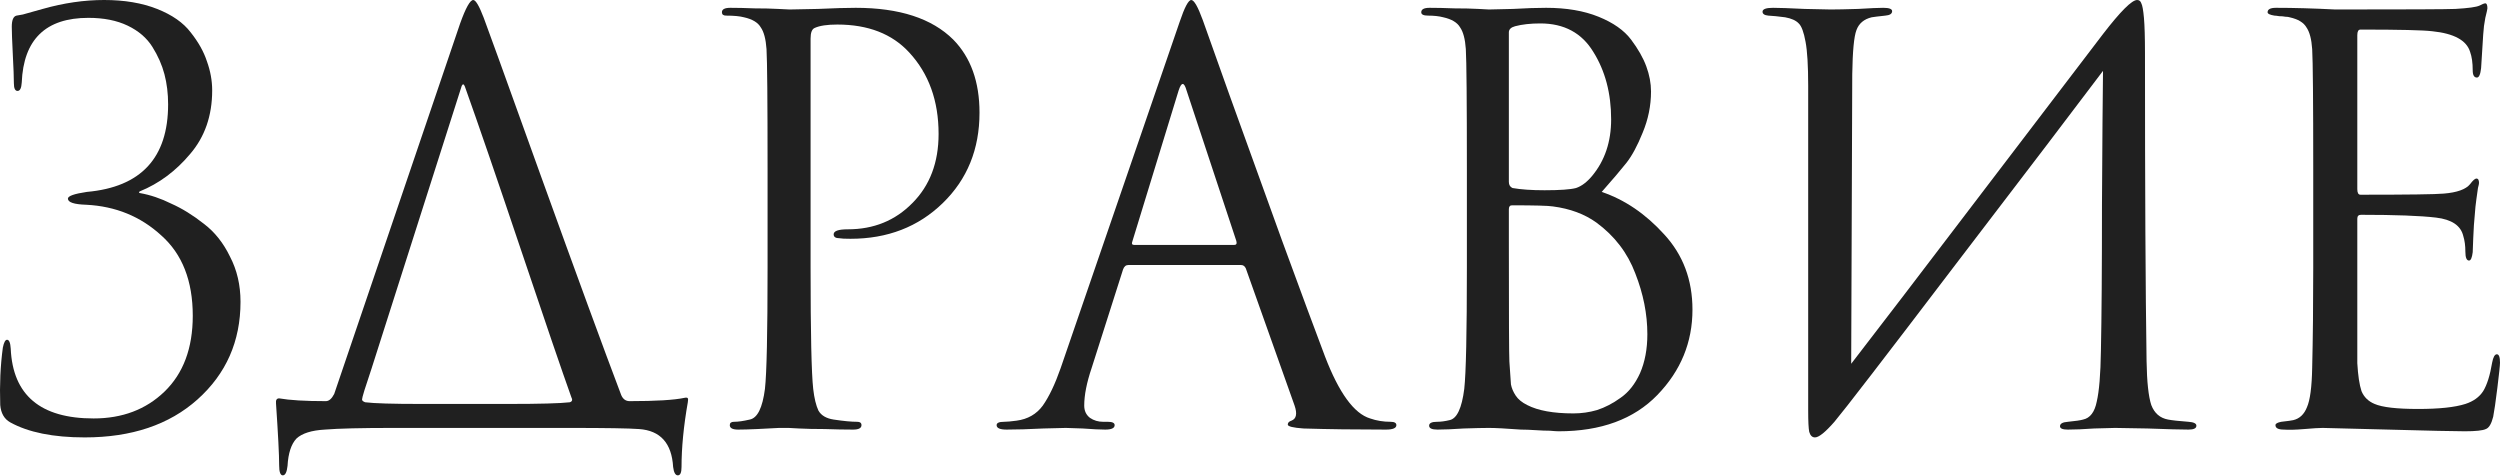
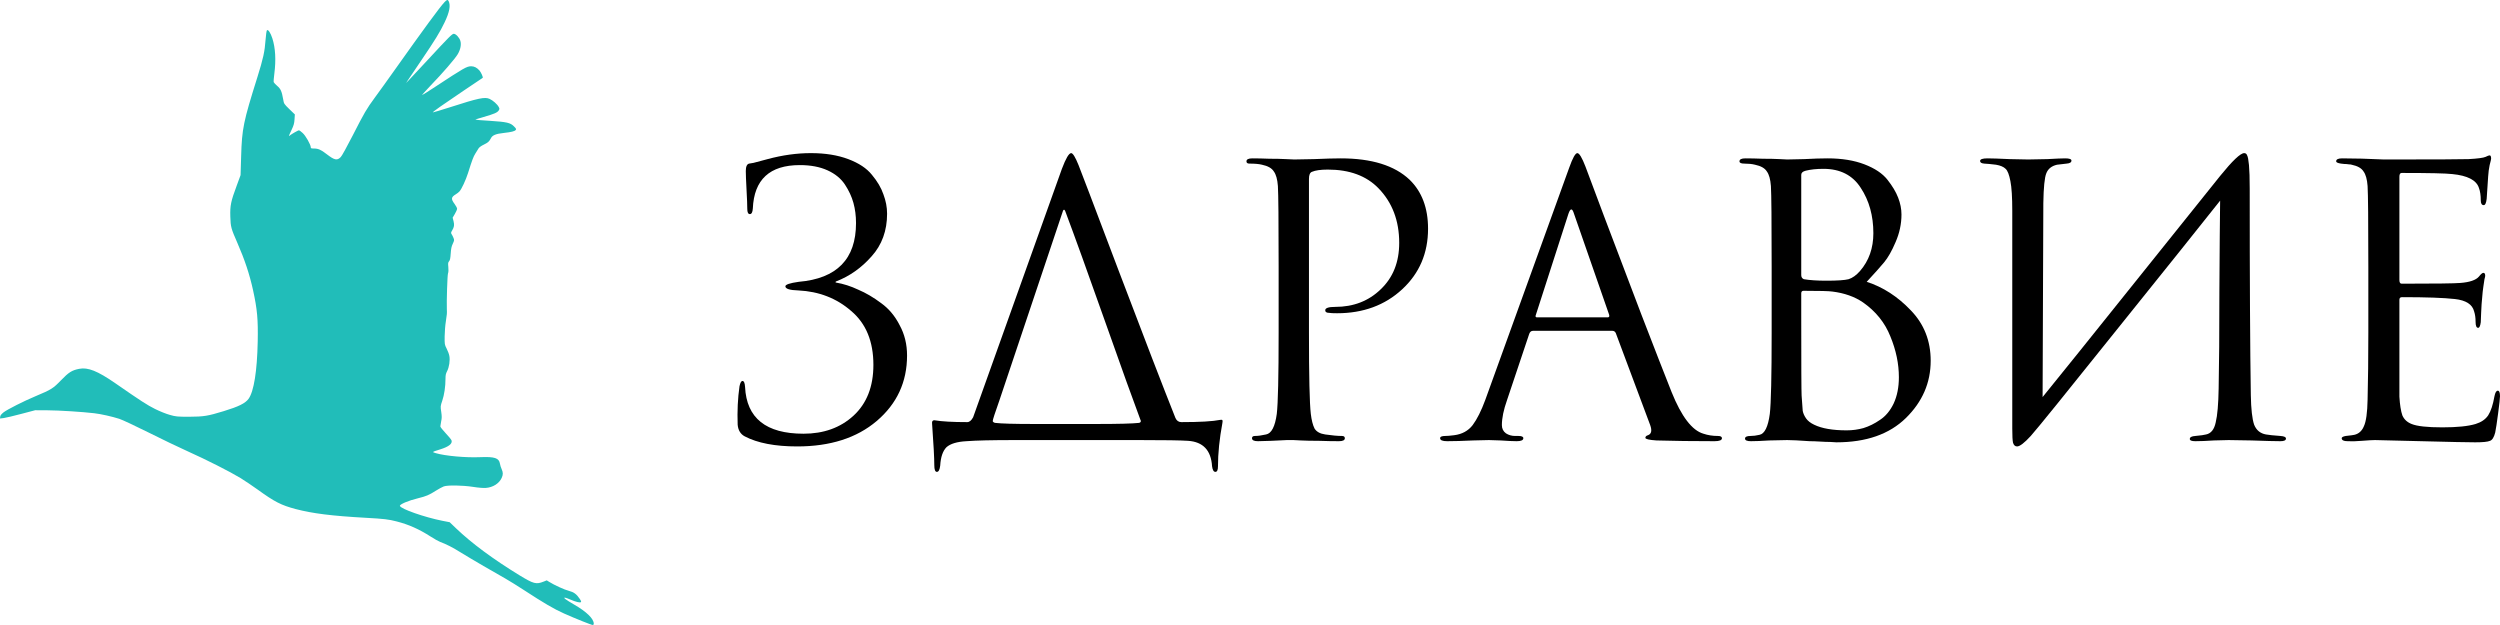
- <svg xmlns="http://www.w3.org/2000/svg" width="142" height="27" viewBox="0 0 142 27" fill="none">
-   <path d="M4.811 24.845C3.023 24.845 1.612 24.56 0.579 23.989C0.242 23.799 0.053 23.472 0.013 23.007C-0.026 21.845 0.023 20.757 0.162 19.743C0.222 19.447 0.301 19.299 0.401 19.299C0.52 19.299 0.589 19.468 0.609 19.806C0.728 22.447 2.298 23.768 5.317 23.768C6.946 23.768 8.287 23.261 9.34 22.247C10.413 21.211 10.949 19.775 10.949 17.937C10.949 15.951 10.353 14.43 9.161 13.373C7.989 12.296 6.569 11.715 4.9 11.63C4.205 11.609 3.857 11.493 3.857 11.282C3.857 11.134 4.215 11.007 4.93 10.901C8.009 10.627 9.549 8.968 9.549 5.926C9.549 5.313 9.479 4.743 9.34 4.215C9.201 3.687 8.973 3.169 8.655 2.662C8.337 2.155 7.87 1.754 7.254 1.458C6.638 1.162 5.893 1.014 5.019 1.014C2.596 1.014 1.334 2.239 1.235 4.69C1.215 5.007 1.136 5.165 0.997 5.165C0.858 5.165 0.788 5.018 0.788 4.722C0.788 4.405 0.768 3.866 0.728 3.106C0.689 2.324 0.669 1.796 0.669 1.521C0.669 1.141 0.758 0.93 0.937 0.887C1.036 0.866 1.156 0.845 1.295 0.824C1.453 0.782 1.642 0.729 1.861 0.665C2.079 0.602 2.268 0.549 2.427 0.507C3.619 0.169 4.781 0 5.913 0C7.065 0 8.069 0.169 8.923 0.507C9.777 0.845 10.413 1.289 10.83 1.838C11.267 2.387 11.575 2.937 11.754 3.486C11.952 4.035 12.052 4.585 12.052 5.134C12.052 6.57 11.634 7.775 10.8 8.746C9.986 9.718 9.032 10.426 7.94 10.87C7.88 10.912 7.88 10.944 7.94 10.965C8.536 11.07 9.131 11.271 9.727 11.567C10.343 11.841 10.959 12.222 11.575 12.708C12.191 13.172 12.687 13.796 13.065 14.578C13.462 15.338 13.661 16.194 13.661 17.144C13.661 19.384 12.846 21.232 11.217 22.69C9.608 24.127 7.473 24.845 4.811 24.845Z" fill="#202020" />
-   <path d="M23.901 22.944H28.877C30.665 22.944 31.828 22.912 32.364 22.849C32.503 22.806 32.533 22.711 32.453 22.563C31.917 21.063 30.963 18.275 29.593 14.197C28.222 10.12 27.159 7.025 26.404 4.912C26.345 4.764 26.285 4.754 26.225 4.88L21.1 20.947C20.742 22.003 20.564 22.584 20.564 22.69C20.564 22.753 20.623 22.806 20.742 22.849C21.239 22.912 22.292 22.944 23.901 22.944ZM32.394 24.306H22.322C20.514 24.306 19.223 24.338 18.448 24.401C17.693 24.444 17.157 24.613 16.839 24.909C16.541 25.225 16.372 25.743 16.332 26.461C16.293 26.82 16.203 27 16.064 27C15.925 27 15.856 26.81 15.856 26.43C15.856 25.838 15.796 24.666 15.677 22.912C15.657 22.722 15.717 22.627 15.856 22.627C16.452 22.732 17.336 22.785 18.508 22.785C18.686 22.785 18.845 22.648 18.984 22.373L26.136 1.331C26.454 0.444 26.702 0 26.881 0C27.02 0 27.219 0.338 27.477 1.014C27.556 1.204 28.629 4.173 30.695 9.919C32.761 15.644 34.291 19.817 35.284 22.437C35.383 22.669 35.542 22.785 35.761 22.785C37.251 22.785 38.294 22.722 38.89 22.595C38.989 22.574 39.049 22.584 39.068 22.627C39.088 22.648 39.088 22.722 39.068 22.849C38.83 24.201 38.711 25.426 38.711 26.525C38.711 26.842 38.641 27 38.502 27C38.363 27 38.274 26.842 38.234 26.525C38.155 25.172 37.509 24.454 36.297 24.37C35.721 24.328 34.42 24.306 32.394 24.306Z" fill="#202020" />
-   <path d="M43.598 15.211V9.634C43.598 5.746 43.578 3.465 43.538 2.789C43.498 2.218 43.389 1.806 43.21 1.553C43.051 1.278 42.734 1.088 42.257 0.982C42.019 0.919 41.681 0.887 41.244 0.887C41.085 0.887 41.005 0.824 41.005 0.697C41.005 0.528 41.164 0.444 41.482 0.444C41.879 0.444 42.336 0.454 42.853 0.475C43.369 0.475 43.816 0.486 44.194 0.507C44.591 0.528 44.81 0.539 44.849 0.539C45.008 0.539 45.545 0.528 46.458 0.507C47.372 0.465 48.087 0.444 48.604 0.444C51.087 0.444 52.934 1.046 54.146 2.25C55.14 3.264 55.636 4.648 55.636 6.401C55.636 8.472 54.941 10.183 53.55 11.535C52.16 12.887 50.412 13.563 48.306 13.563C47.988 13.563 47.779 13.553 47.68 13.532C47.462 13.532 47.352 13.458 47.352 13.31C47.352 13.12 47.62 13.025 48.157 13.025C49.627 13.025 50.849 12.528 51.822 11.535C52.815 10.542 53.312 9.232 53.312 7.606C53.312 5.725 52.756 4.183 51.643 2.979C50.67 1.923 49.309 1.394 47.561 1.394C46.985 1.394 46.558 1.458 46.28 1.585C46.121 1.648 46.041 1.849 46.041 2.187V15.211C46.041 18.909 46.091 21.201 46.19 22.088C46.25 22.616 46.349 23.028 46.488 23.324C46.647 23.599 46.935 23.768 47.352 23.831C47.909 23.916 48.355 23.958 48.693 23.958C48.852 23.958 48.932 24.021 48.932 24.148C48.932 24.317 48.773 24.401 48.455 24.401C47.978 24.401 47.442 24.391 46.846 24.37C46.27 24.37 45.783 24.359 45.386 24.338C45.008 24.317 44.809 24.306 44.79 24.306H44.253C43.896 24.328 43.479 24.349 43.002 24.37C42.545 24.391 42.187 24.401 41.929 24.401C41.611 24.401 41.452 24.317 41.452 24.148C41.452 24.021 41.532 23.958 41.691 23.958C41.929 23.958 42.227 23.916 42.585 23.831C43.022 23.747 43.31 23.166 43.449 22.088C43.548 21.201 43.598 18.909 43.598 15.211Z" fill="#202020" />
-   <path d="M70.494 15.053H64.087C63.948 15.053 63.849 15.137 63.789 15.306L62.001 20.916C61.723 21.739 61.584 22.447 61.584 23.039C61.584 23.334 61.693 23.567 61.912 23.736C62.13 23.884 62.379 23.958 62.657 23.958H62.925C63.183 23.958 63.312 24.021 63.312 24.148C63.312 24.317 63.133 24.401 62.776 24.401C62.498 24.401 62.071 24.38 61.495 24.338C60.938 24.317 60.62 24.306 60.541 24.306C60.521 24.306 60.094 24.317 59.26 24.338C58.425 24.38 57.73 24.401 57.174 24.401C56.796 24.401 56.608 24.317 56.608 24.148C56.608 24.021 56.747 23.958 57.025 23.958C57.184 23.958 57.422 23.937 57.74 23.894C58.376 23.81 58.872 23.525 59.23 23.039C59.587 22.532 59.925 21.824 60.243 20.916L67.007 1.236C67.285 0.412 67.504 0 67.663 0C67.822 0 68.04 0.38 68.318 1.141C68.398 1.352 68.894 2.746 69.808 5.324C70.742 7.901 71.745 10.68 72.818 13.659C73.91 16.637 74.725 18.834 75.261 20.25C76.056 22.32 76.91 23.493 77.824 23.768C78.182 23.894 78.569 23.958 78.986 23.958C79.205 23.958 79.314 24.021 79.314 24.148C79.314 24.317 79.115 24.401 78.718 24.401C76.97 24.401 75.41 24.38 74.04 24.338C73.444 24.296 73.146 24.222 73.146 24.116C73.146 24.011 73.215 23.937 73.354 23.894C73.632 23.789 73.692 23.503 73.533 23.039L70.762 15.243C70.702 15.116 70.613 15.053 70.494 15.053ZM64.415 13.912H70.106C70.225 13.912 70.265 13.838 70.225 13.69L67.395 5.134C67.256 4.648 67.107 4.648 66.948 5.134L64.325 13.69C64.266 13.838 64.296 13.912 64.415 13.912Z" fill="#202020" />
-   <path d="M83.319 15.211V9.634C83.319 5.746 83.299 3.465 83.259 2.789C83.22 2.218 83.11 1.806 82.932 1.553C82.773 1.278 82.455 1.088 81.978 0.982C81.74 0.919 81.452 0.887 81.114 0.887C80.856 0.887 80.727 0.824 80.727 0.697C80.727 0.528 80.885 0.444 81.203 0.444C81.601 0.444 82.067 0.454 82.604 0.475C83.14 0.475 83.597 0.486 83.975 0.507C84.352 0.528 84.551 0.539 84.57 0.539C84.749 0.539 85.206 0.528 85.941 0.507C86.676 0.465 87.302 0.444 87.819 0.444C88.971 0.444 89.964 0.613 90.798 0.951C91.633 1.289 92.249 1.722 92.646 2.25C93.043 2.778 93.331 3.285 93.51 3.771C93.689 4.257 93.778 4.732 93.778 5.197C93.778 6 93.619 6.782 93.301 7.542C93.003 8.282 92.695 8.852 92.378 9.254C92.06 9.655 91.593 10.204 90.977 10.901C92.288 11.345 93.47 12.148 94.523 13.31C95.596 14.472 96.132 15.898 96.132 17.588C96.132 19.447 95.467 21.063 94.136 22.437C92.805 23.81 90.937 24.497 88.534 24.497C88.434 24.497 88.266 24.486 88.027 24.465C87.809 24.465 87.54 24.454 87.222 24.433C86.905 24.412 86.627 24.401 86.388 24.401C85.534 24.338 84.928 24.306 84.57 24.306C84.253 24.306 83.776 24.317 83.14 24.338C82.504 24.38 82.008 24.401 81.65 24.401C81.332 24.401 81.174 24.328 81.174 24.18C81.174 24.032 81.323 23.958 81.621 23.958C81.839 23.958 82.077 23.926 82.336 23.863C82.753 23.778 83.031 23.187 83.17 22.088C83.269 21.201 83.319 18.909 83.319 15.211ZM85.703 1.838V10.331C85.703 10.5 85.772 10.616 85.911 10.68C86.388 10.764 86.994 10.806 87.729 10.806C88.603 10.806 89.199 10.764 89.517 10.68C89.835 10.574 90.143 10.341 90.441 9.982C91.156 9.116 91.513 8.049 91.513 6.782C91.513 5.303 91.176 4.025 90.5 2.947C89.845 1.87 88.842 1.331 87.491 1.331C86.934 1.331 86.458 1.384 86.06 1.489C85.822 1.553 85.703 1.669 85.703 1.838ZM85.703 11.884V13.69C85.703 17.937 85.713 20.218 85.733 20.535C85.772 21.169 85.802 21.602 85.822 21.834C85.862 22.046 85.951 22.257 86.09 22.468C86.229 22.68 86.448 22.859 86.746 23.007C87.362 23.324 88.236 23.482 89.368 23.482C89.825 23.482 90.272 23.419 90.709 23.292C91.166 23.144 91.613 22.912 92.05 22.595C92.507 22.278 92.874 21.813 93.152 21.201C93.43 20.567 93.57 19.828 93.57 18.982C93.57 17.841 93.341 16.69 92.884 15.528C92.447 14.366 91.712 13.405 90.679 12.644C90.004 12.159 89.179 11.852 88.206 11.725C87.948 11.683 87.173 11.662 85.882 11.662C85.762 11.662 85.703 11.736 85.703 11.884Z" fill="#202020" />
-   <path d="M105.208 4.215L105.148 20.662C106.539 18.866 109.092 15.528 112.806 10.648C116.541 5.746 118.756 2.842 119.451 1.933C120.445 0.644 121.09 0 121.388 0C121.507 0 121.587 0.063 121.627 0.19C121.686 0.296 121.736 0.57 121.776 1.014C121.815 1.458 121.835 2.123 121.835 3.011C121.835 10.722 121.865 16.553 121.925 20.503C121.944 21.687 122.034 22.521 122.193 23.007C122.372 23.472 122.689 23.747 123.146 23.831C123.365 23.873 123.752 23.916 124.308 23.958C124.606 23.979 124.755 24.053 124.755 24.18C124.755 24.328 124.606 24.401 124.308 24.401C123.891 24.401 123.117 24.38 121.984 24.338C120.852 24.317 120.236 24.306 120.137 24.306C119.958 24.306 119.561 24.317 118.945 24.338C118.349 24.38 117.852 24.401 117.455 24.401C117.157 24.401 117.008 24.338 117.008 24.211C117.008 24.063 117.157 23.979 117.455 23.958C117.892 23.916 118.18 23.873 118.319 23.831C118.716 23.747 118.975 23.409 119.094 22.817C119.233 22.225 119.312 21.264 119.332 19.933C119.372 18.011 119.392 15.243 119.392 11.63C119.412 7.996 119.432 5.461 119.451 4.025C117.942 6.032 115.151 9.697 111.078 15.021C107.026 20.345 104.731 23.324 104.195 23.958C103.678 24.549 103.311 24.845 103.092 24.845C102.933 24.845 102.824 24.739 102.764 24.528C102.725 24.338 102.705 23.937 102.705 23.324V4.88C102.705 3.739 102.655 2.905 102.556 2.377C102.456 1.827 102.327 1.479 102.168 1.331C102.01 1.162 101.751 1.046 101.394 0.982C101.255 0.961 101.076 0.94 100.857 0.919C100.639 0.898 100.5 0.887 100.44 0.887C100.222 0.866 100.112 0.792 100.112 0.665C100.112 0.518 100.311 0.444 100.708 0.444C101.046 0.444 101.642 0.465 102.496 0.507C103.37 0.528 103.867 0.539 103.986 0.539C104.324 0.539 104.84 0.528 105.536 0.507C106.231 0.465 106.708 0.444 106.966 0.444C107.304 0.444 107.473 0.507 107.473 0.634C107.473 0.782 107.343 0.866 107.085 0.887C106.688 0.93 106.43 0.961 106.31 0.982C105.873 1.088 105.585 1.331 105.446 1.711C105.307 2.07 105.228 2.905 105.208 4.215Z" fill="#202020" />
-   <path d="M131.392 15.211V9.634C131.392 5.746 131.372 3.465 131.332 2.789C131.293 2.218 131.183 1.806 131.004 1.553C130.846 1.278 130.528 1.088 130.051 0.982C129.991 0.961 129.912 0.951 129.813 0.951C129.713 0.93 129.594 0.919 129.455 0.919C129.336 0.898 129.246 0.887 129.187 0.887C128.929 0.845 128.799 0.782 128.799 0.697C128.799 0.528 128.958 0.444 129.276 0.444C130.269 0.444 131.392 0.475 132.643 0.539C136.736 0.539 139.01 0.528 139.467 0.507C140.202 0.465 140.659 0.401 140.838 0.317C140.997 0.232 141.106 0.19 141.166 0.19C141.245 0.19 141.285 0.285 141.285 0.475C141.285 0.518 141.245 0.697 141.166 1.014C141.106 1.31 141.066 1.627 141.046 1.965L140.927 3.866C140.888 4.225 140.808 4.405 140.689 4.405C140.53 4.405 140.45 4.268 140.45 3.993C140.45 3.57 140.401 3.222 140.302 2.947C140.103 2.292 139.388 1.901 138.156 1.775C137.64 1.711 136.279 1.68 134.074 1.68C133.954 1.68 133.895 1.785 133.895 1.996V10.743C133.895 10.954 133.954 11.06 134.074 11.06C136.775 11.06 138.355 11.039 138.812 10.996C139.566 10.933 140.063 10.754 140.302 10.458C140.46 10.246 140.58 10.141 140.659 10.141C140.758 10.141 140.808 10.225 140.808 10.394C140.808 10.437 140.788 10.532 140.748 10.68C140.729 10.828 140.699 11.039 140.659 11.313C140.619 11.588 140.59 11.873 140.57 12.169C140.53 12.549 140.5 13.004 140.48 13.532C140.46 14.039 140.45 14.303 140.45 14.324C140.411 14.641 140.341 14.799 140.242 14.799C140.103 14.799 140.033 14.63 140.033 14.292C140.033 13.954 139.994 13.659 139.914 13.405C139.775 12.813 139.259 12.465 138.365 12.359C137.471 12.254 136.05 12.201 134.103 12.201C133.964 12.201 133.895 12.275 133.895 12.422V15.211C133.895 15.401 133.895 15.951 133.895 16.859C133.895 17.747 133.895 18.549 133.895 19.268C133.895 19.986 133.895 20.44 133.895 20.63C133.935 21.328 134.014 21.856 134.133 22.215C134.272 22.553 134.521 22.796 134.878 22.944C135.315 23.134 136.14 23.229 137.351 23.229C138.543 23.229 139.437 23.134 140.033 22.944C140.49 22.796 140.828 22.553 141.046 22.215C141.265 21.856 141.434 21.317 141.553 20.599C141.613 20.282 141.702 20.123 141.821 20.123C141.94 20.123 142 20.282 142 20.599C142 20.747 141.95 21.222 141.851 22.025C141.752 22.828 141.672 23.377 141.613 23.672C141.513 24.074 141.374 24.306 141.195 24.37C141.017 24.454 140.619 24.497 140.004 24.497C139.427 24.497 137.977 24.465 135.653 24.401C133.269 24.338 132.028 24.306 131.928 24.306C131.73 24.306 131.382 24.328 130.885 24.37C130.389 24.412 130.001 24.422 129.723 24.401C129.405 24.401 129.246 24.317 129.246 24.148C129.246 24.063 129.356 24 129.574 23.958C129.952 23.916 130.18 23.884 130.26 23.863C130.617 23.778 130.875 23.535 131.034 23.134C131.213 22.732 131.312 21.982 131.332 20.884C131.372 19.236 131.392 17.345 131.392 15.211Z" fill="#202020" />
+ <svg xmlns="http://www.w3.org/2000/svg" width="800" height="200" viewBox="0 0 800 200" fill="none">
+   <path d="M142.206 0.723C140.7 2.329 135.399 9.566 126.447 22.186C123.992 25.627 121.083 29.715 119.928 31.259C117.267 34.888 116.649 35.952 112.832 43.419C111.079 46.84 109.388 49.927 109.037 50.26C107.861 51.449 107.077 51.282 104.499 49.301C102.725 47.924 101.838 47.528 100.477 47.528C99.61 47.528 99.445 47.465 99.445 47.132C99.445 46.297 97.795 43.377 96.826 42.543C96.31 42.063 95.794 41.688 95.67 41.688C95.423 41.688 93.278 42.898 92.803 43.315C92.287 43.753 92.329 43.627 93.298 41.583C94 40.102 94.165 39.498 94.247 38.204L94.35 36.619L92.597 34.93C90.885 33.24 90.864 33.24 90.617 31.78C90.163 29.194 89.812 28.422 88.698 27.483C88.141 27.004 87.646 26.461 87.584 26.274C87.522 26.086 87.626 24.855 87.791 23.541C88.348 19.224 88.141 15.365 87.151 12.278C86.594 10.526 85.79 9.316 85.418 9.692C85.295 9.817 85.088 11.172 84.985 12.695C84.717 16.491 84.222 18.765 82.345 24.751C77.889 38.914 77.415 41.187 77.168 49.968L76.982 56.038L75.765 59.355C73.867 64.444 73.599 65.779 73.702 69.304C73.805 72.662 73.929 73.079 75.951 77.71C78.323 83.133 79.87 87.805 80.984 92.894C82.324 99.005 82.613 102.259 82.469 109.33C82.283 118.758 81.231 125.287 79.54 127.623C78.488 129.062 76.384 130.105 71.598 131.565C66.503 133.129 65.204 133.338 60.562 133.359C56.684 133.359 56.313 133.317 54.374 132.775C53.219 132.462 51.136 131.627 49.63 130.877C47.113 129.625 45.174 128.374 36.841 122.596C31.23 118.716 28.115 117.465 25.331 118.028C23 118.487 21.989 119.134 19.514 121.699C16.997 124.306 16.44 124.661 11.366 126.788C7.653 128.332 2.352 131.023 1.155 131.94C0.433 132.524 0.103 132.921 0.062 133.338L0 133.922L1.196 133.776C1.856 133.692 4.394 133.088 6.828 132.441L11.263 131.273L15.182 131.294C18.936 131.315 26.403 131.794 30.137 132.232C32.344 132.483 35.892 133.296 38.181 134.026C39.151 134.339 43.318 136.3 47.464 138.365C51.61 140.45 57.262 143.162 60.047 144.413C66.049 147.104 73.661 150.963 76.941 152.965C78.24 153.758 80.695 155.406 82.407 156.636C87.914 160.62 89.977 161.663 94.598 162.894C100.105 164.333 106.149 165.084 116.958 165.689C122.94 166.022 124.343 166.189 126.921 166.857C130.758 167.837 134.099 169.318 137.833 171.717C138.988 172.467 140.37 173.239 140.886 173.427C142.784 174.115 144.908 175.2 147.466 176.806C148.91 177.703 152.169 179.643 154.727 181.124C157.285 182.584 160.441 184.398 161.74 185.149C163.04 185.9 165.701 187.548 167.619 188.799C174.014 192.971 177.273 194.89 180.511 196.329C184.266 197.998 189.257 200 189.691 200C189.876 200 190 199.812 190 199.562C190 197.998 187.69 195.745 183.77 193.492C180.986 191.865 180.14 191.24 180.779 191.24C180.945 191.24 181.728 191.511 182.533 191.865C184.224 192.595 185.524 192.908 185.874 192.7C186.06 192.575 185.957 192.283 185.503 191.615C184.472 190.092 183.605 189.467 182.038 189.07C180.676 188.737 177.355 187.214 175.726 186.192L174.963 185.712L173.972 186.109C171.559 187.068 170.775 186.859 166.155 184.044C157.78 178.913 150.911 173.823 145.96 169.088L143.898 167.107L141.525 166.648C135.791 165.501 128.282 162.873 127.973 161.892C127.808 161.413 130.675 160.182 133.811 159.431C136.348 158.805 137.276 158.43 139.463 157.033C140.391 156.448 141.546 155.823 142 155.656C143.279 155.197 147.982 155.28 151.385 155.802C153.077 156.073 154.706 156.198 155.47 156.136C157.739 155.969 159.719 154.717 160.523 152.965C161.018 151.901 161.018 151.213 160.523 150.108C160.296 149.607 160.049 148.856 159.987 148.397C159.698 146.562 158.296 146.103 153.696 146.291C149.075 146.499 142.454 145.894 139.463 145.018C138.163 144.622 138.122 144.664 140.907 143.788C143.629 142.932 144.826 141.973 144.496 140.93C144.413 140.68 143.588 139.637 142.639 138.657C141.69 137.655 140.907 136.654 140.907 136.446C140.927 136.237 141.03 135.507 141.175 134.819C141.402 133.797 141.402 133.234 141.195 131.794C140.927 130.042 140.927 130.001 141.525 128.228C142.165 126.35 142.557 123.701 142.557 121.24C142.557 120.051 142.66 119.551 143.072 118.779C143.732 117.527 144.063 115.296 143.794 113.898C143.691 113.314 143.299 112.271 142.928 111.562C142.268 110.269 142.268 110.227 142.289 107.62C142.309 106.181 142.474 104.011 142.68 102.802C143.031 100.528 143.052 100.32 142.99 98.943C142.887 96.586 143.155 88.034 143.361 87.492C143.526 87.096 143.547 86.345 143.464 85.448C143.341 84.238 143.382 83.967 143.712 83.591C144.001 83.279 144.124 82.695 144.228 81.151C144.331 79.608 144.475 78.857 144.888 78.001C145.383 76.938 145.403 76.834 145.115 76.124C144.95 75.707 144.681 75.186 144.516 74.935C144.269 74.56 144.289 74.414 144.661 73.788C145.341 72.641 145.445 72.036 145.135 70.785L144.846 69.658L145.548 68.469C145.94 67.802 146.27 67.051 146.27 66.801C146.27 66.55 145.898 65.841 145.445 65.236C144.269 63.651 144.351 63.088 145.857 62.17C146.27 61.941 146.785 61.524 147.033 61.252C147.714 60.502 149.054 57.644 149.776 55.35C151.097 51.178 151.468 50.156 152.128 49.113C152.499 48.529 152.953 47.799 153.139 47.486C153.345 47.153 154.026 46.652 154.789 46.297C156.192 45.609 156.542 45.296 157.099 44.232C157.553 43.273 158.687 42.814 161.225 42.543C163.617 42.272 164.69 42.021 165.041 41.583C165.247 41.333 165.164 41.124 164.484 40.457C163.329 39.268 162.173 39.018 156.79 38.663C154.273 38.517 152.169 38.35 152.128 38.288C152.066 38.246 153.262 37.85 154.768 37.433C158.11 36.473 159.121 36.035 159.574 35.368C159.884 34.888 159.884 34.784 159.595 34.241C159.162 33.386 157.739 32.114 156.645 31.634C155.14 30.967 153.118 31.384 144.124 34.283C141.072 35.263 138.534 36.014 138.493 35.973C138.369 35.847 141.67 33.511 148.436 28.964C151.736 26.753 154.438 24.939 154.459 24.918C154.665 24.772 153.964 23.187 153.448 22.582C152.623 21.643 151.757 21.205 150.766 21.205C149.343 21.226 148.477 21.727 139.277 27.775C137.07 29.235 135.172 30.424 135.069 30.424C134.966 30.424 136.203 29.048 137.833 27.337C141.587 23.458 145.589 18.827 146.435 17.409C147.342 15.928 147.672 14.28 147.322 13.091C147.012 12.028 145.878 10.818 145.218 10.818C144.681 10.818 143.794 11.694 136.884 19.161C134.264 21.977 131.645 24.793 131.047 25.419L129.953 26.566L130.552 25.627C130.902 25.106 132.8 22.29 134.78 19.37C139.194 12.862 140.865 10.15 142.268 7.168C143.856 3.851 144.248 1.724 143.547 0.326C143.279 -0.195 142.99 -0.112 142.206 0.723Z" fill="#21BDB9" />
+   <path d="M255.107 142.859C248.006 142.859 242.404 141.782 238.301 139.627C236.96 138.908 236.21 137.671 236.053 135.915C235.895 131.526 236.092 127.416 236.644 123.585C236.881 122.467 237.197 121.908 237.591 121.908C238.065 121.908 238.341 122.547 238.42 123.824C238.893 133.8 245.126 138.789 257.12 138.789C263.589 138.789 268.915 136.873 273.097 133.042C277.358 129.131 279.488 123.704 279.488 116.761C279.488 109.258 277.121 103.512 272.387 99.521C267.732 95.451 262.09 93.256 255.463 92.937C252.701 92.857 251.32 92.418 251.32 91.62C251.32 91.061 252.74 90.582 255.581 90.183C267.811 89.146 273.926 82.88 273.926 71.387C273.926 69.073 273.65 66.918 273.097 64.922C272.545 62.927 271.638 60.972 270.375 59.056C269.113 57.141 267.258 55.624 264.812 54.507C262.366 53.39 259.408 52.831 255.936 52.831C246.31 52.831 241.3 57.46 240.905 66.718C240.826 67.915 240.511 68.514 239.958 68.514C239.406 68.514 239.13 67.955 239.13 66.838C239.13 65.641 239.051 63.606 238.893 60.732C238.735 57.779 238.656 55.784 238.656 54.746C238.656 53.31 239.011 52.512 239.722 52.352C240.116 52.272 240.589 52.193 241.142 52.113C241.773 51.953 242.523 51.754 243.391 51.514C244.258 51.275 245.008 51.075 245.639 50.916C250.373 49.639 254.989 49 259.487 49C264.063 49 268.047 49.639 271.44 50.916C274.833 52.193 277.358 53.869 279.015 55.944C280.751 58.019 281.974 60.094 282.684 62.169C283.473 64.244 283.867 66.319 283.867 68.394C283.867 73.822 282.21 78.371 278.897 82.042C275.662 85.714 271.874 88.387 267.535 90.063C267.298 90.223 267.298 90.343 267.535 90.422C269.902 90.822 272.269 91.58 274.636 92.697C277.082 93.735 279.528 95.171 281.974 97.007C284.42 98.763 286.392 101.117 287.891 104.07C289.469 106.944 290.258 110.176 290.258 113.768C290.258 122.228 287.023 129.211 280.553 134.718C274.162 140.146 265.68 142.859 255.107 142.859Z" fill="black" />
+   <path d="M330.931 135.676H350.696C357.798 135.676 362.413 135.556 364.544 135.317C365.096 135.157 365.214 134.798 364.899 134.239C362.768 128.573 358.981 118.038 353.537 102.634C348.093 87.23 343.871 75.538 340.873 67.556C340.636 66.998 340.4 66.958 340.163 67.437L319.806 128.134C318.386 132.124 317.676 134.319 317.676 134.718C317.676 134.958 317.912 135.157 318.386 135.317C320.358 135.556 324.54 135.676 330.931 135.676ZM364.662 140.824H324.659C317.478 140.824 312.35 140.944 309.273 141.183C306.274 141.343 304.144 141.981 302.882 143.099C301.698 144.296 301.027 146.251 300.87 148.965C300.712 150.322 300.357 151 299.804 151C299.252 151 298.976 150.282 298.976 148.845C298.976 146.61 298.739 142.181 298.266 135.556C298.187 134.838 298.424 134.479 298.976 134.479C301.343 134.878 304.854 135.077 309.509 135.077C310.219 135.077 310.851 134.559 311.403 133.521L339.808 54.028C341.07 50.676 342.057 49 342.767 49C343.319 49 344.108 50.277 345.134 52.831C345.449 53.549 349.71 64.763 357.916 86.472C366.122 108.101 372.197 123.864 376.142 133.761C376.537 134.639 377.168 135.077 378.036 135.077C383.954 135.077 388.096 134.838 390.463 134.359C390.858 134.279 391.094 134.319 391.173 134.479C391.252 134.559 391.252 134.838 391.173 135.317C390.226 140.425 389.753 145.054 389.753 149.204C389.753 150.401 389.477 151 388.924 151C388.372 151 388.017 150.401 387.859 149.204C387.544 144.096 384.979 141.383 380.166 141.063C377.878 140.904 372.71 140.824 364.662 140.824Z" fill="black" />
+   <path d="M409.163 106.465V85.394C409.163 70.709 409.084 62.089 408.926 59.535C408.768 57.38 408.334 55.824 407.624 54.866C406.993 53.829 405.731 53.11 403.837 52.711C402.89 52.472 401.549 52.352 399.813 52.352C399.182 52.352 398.866 52.113 398.866 51.634C398.866 50.995 399.497 50.676 400.76 50.676C402.338 50.676 404.153 50.716 406.204 50.796C408.256 50.796 410.031 50.836 411.53 50.916C413.108 50.995 413.976 51.035 414.134 51.035C414.765 51.035 416.895 50.995 420.525 50.916C424.154 50.756 426.995 50.676 429.046 50.676C438.909 50.676 446.247 52.951 451.06 57.5C455.005 61.331 456.978 66.559 456.978 73.183C456.978 81.005 454.216 87.469 448.693 92.578C443.17 97.686 436.226 100.239 427.863 100.239C426.6 100.239 425.772 100.2 425.377 100.12C424.509 100.12 424.075 99.84 424.075 99.282C424.075 98.563 425.141 98.204 427.271 98.204C433.11 98.204 437.962 96.329 441.828 92.578C445.774 88.826 447.746 83.878 447.746 77.732C447.746 70.629 445.537 64.803 441.118 60.254C437.252 56.263 431.847 54.268 424.904 54.268C422.616 54.268 420.919 54.507 419.815 54.986C419.183 55.225 418.868 55.984 418.868 57.261V106.465C418.868 120.432 419.065 129.092 419.46 132.444C419.696 134.439 420.091 135.995 420.643 137.113C421.274 138.15 422.418 138.789 424.075 139.028C426.285 139.347 428.06 139.507 429.401 139.507C430.033 139.507 430.348 139.746 430.348 140.225C430.348 140.864 429.717 141.183 428.454 141.183C426.561 141.183 424.43 141.143 422.063 141.063C419.775 141.063 417.842 141.023 416.264 140.944C414.765 140.864 413.976 140.824 413.897 140.824H411.767C410.346 140.904 408.689 140.984 406.796 141.063C404.981 141.143 403.561 141.183 402.535 141.183C401.273 141.183 400.641 140.864 400.641 140.225C400.641 139.746 400.957 139.507 401.588 139.507C402.535 139.507 403.719 139.347 405.139 139.028C406.875 138.709 408.019 136.514 408.571 132.444C408.966 129.092 409.163 120.432 409.163 106.465Z" fill="black" />
+   <path d="M515.989 105.866H490.543C489.991 105.866 489.596 106.185 489.359 106.824L482.258 128.014C481.153 131.127 480.601 133.8 480.601 136.035C480.601 137.153 481.035 138.031 481.903 138.669C482.771 139.228 483.757 139.507 484.862 139.507H485.927C486.953 139.507 487.466 139.746 487.466 140.225C487.466 140.864 486.756 141.183 485.335 141.183C484.231 141.183 482.534 141.103 480.246 140.944C478.037 140.864 476.774 140.824 476.459 140.824C476.38 140.824 474.684 140.864 471.37 140.944C468.056 141.103 465.294 141.183 463.085 141.183C461.586 141.183 460.836 140.864 460.836 140.225C460.836 139.746 461.389 139.507 462.493 139.507C463.124 139.507 464.071 139.427 465.334 139.268C467.858 138.948 469.831 137.871 471.251 136.035C472.672 134.12 474.013 131.446 475.275 128.014L502.142 53.669C503.246 50.556 504.114 49 504.745 49C505.377 49 506.244 50.437 507.349 53.31C507.665 54.108 509.637 59.376 513.267 69.113C516.975 78.85 520.96 89.345 525.22 100.599C529.56 111.852 532.795 120.153 534.925 125.5C538.082 133.322 541.474 137.751 545.104 138.789C546.524 139.268 548.063 139.507 549.72 139.507C550.588 139.507 551.021 139.746 551.021 140.225C551.021 140.864 550.232 141.183 548.654 141.183C541.711 141.183 535.517 141.103 530.073 140.944C527.706 140.784 526.522 140.505 526.522 140.106C526.522 139.707 526.798 139.427 527.351 139.268C528.455 138.869 528.692 137.791 528.061 136.035L517.054 106.585C516.817 106.106 516.462 105.866 515.989 105.866ZM491.845 101.556H514.45C514.924 101.556 515.081 101.277 514.924 100.718L503.68 68.394C503.128 66.559 502.536 66.559 501.905 68.394L491.49 100.718C491.253 101.277 491.371 101.556 491.845 101.556Z" fill="black" />
+   <path d="M566.929 106.465V85.394C566.929 70.709 566.85 62.089 566.692 59.535C566.534 57.38 566.1 55.824 565.39 54.866C564.759 53.829 563.497 53.11 561.603 52.711C560.656 52.472 559.512 52.352 558.171 52.352C557.145 52.352 556.632 52.113 556.632 51.634C556.632 50.995 557.263 50.676 558.526 50.676C560.104 50.676 561.958 50.716 564.088 50.796C566.219 50.796 568.034 50.836 569.533 50.916C571.032 50.995 571.821 51.035 571.9 51.035C572.61 51.035 574.425 50.995 577.344 50.916C580.263 50.756 582.749 50.676 584.8 50.676C589.377 50.676 593.322 51.315 596.636 52.592C599.949 53.869 602.395 55.505 603.973 57.5C605.551 59.495 606.696 61.411 607.406 63.246C608.116 65.082 608.471 66.878 608.471 68.634C608.471 71.667 607.84 74.62 606.577 77.493C605.394 80.286 604.171 82.441 602.908 83.958C601.646 85.474 599.792 87.549 597.346 90.183C602.553 91.859 607.248 94.892 611.43 99.282C615.69 103.671 617.821 109.059 617.821 115.444C617.821 122.467 615.178 128.573 609.891 133.761C604.605 138.948 597.188 141.542 587.641 141.542C587.246 141.542 586.576 141.502 585.629 141.423C584.761 141.423 583.696 141.383 582.433 141.303C581.171 141.223 580.066 141.183 579.119 141.183C575.726 140.944 573.32 140.824 571.9 140.824C570.637 140.824 568.744 140.864 566.219 140.944C563.694 141.103 561.721 141.183 560.301 141.183C559.039 141.183 558.407 140.904 558.407 140.345C558.407 139.786 558.999 139.507 560.183 139.507C561.051 139.507 561.997 139.387 563.023 139.148C564.68 138.829 565.785 136.594 566.337 132.444C566.732 129.092 566.929 120.432 566.929 106.465ZM576.397 55.944V88.028C576.397 88.667 576.673 89.106 577.226 89.345C579.119 89.664 581.526 89.824 584.445 89.824C587.917 89.824 590.284 89.664 591.546 89.345C592.809 88.946 594.032 88.068 595.215 86.711C598.056 83.439 599.476 79.409 599.476 74.62C599.476 69.033 598.135 64.204 595.452 60.134C592.848 56.063 588.864 54.028 583.498 54.028C581.289 54.028 579.395 54.228 577.817 54.627C576.871 54.866 576.397 55.305 576.397 55.944ZM576.397 93.894V100.718C576.397 116.761 576.437 125.38 576.516 126.577C576.673 128.972 576.792 130.608 576.871 131.486C577.028 132.284 577.383 133.082 577.936 133.88C578.488 134.678 579.356 135.357 580.539 135.915C582.985 137.113 586.457 137.711 590.955 137.711C592.769 137.711 594.545 137.472 596.281 136.993C598.095 136.434 599.871 135.556 601.606 134.359C603.421 133.162 604.881 131.406 605.985 129.092C607.09 126.697 607.642 123.904 607.642 120.711C607.642 116.401 606.735 112.052 604.92 107.662C603.184 103.272 600.265 99.641 596.162 96.768C593.479 94.932 590.205 93.775 586.339 93.296C585.313 93.136 582.236 93.056 577.107 93.056C576.634 93.056 576.397 93.336 576.397 93.894Z" fill="black" />
+   <path d="M653.868 64.922L653.631 127.056C659.154 120.272 669.293 107.662 684.048 89.225C698.881 70.709 707.679 59.735 710.441 56.303C714.386 51.434 716.95 49 718.134 49C718.607 49 718.923 49.239 719.08 49.718C719.317 50.117 719.514 51.155 719.672 52.831C719.83 54.507 719.909 57.021 719.909 60.373C719.909 89.505 720.027 111.533 720.264 126.458C720.343 130.927 720.698 134.08 721.329 135.915C722.039 137.671 723.302 138.709 725.117 139.028C725.984 139.188 727.523 139.347 729.732 139.507C730.916 139.587 731.508 139.866 731.508 140.345C731.508 140.904 730.916 141.183 729.732 141.183C728.075 141.183 724.998 141.103 720.501 140.944C716.003 140.864 713.557 140.824 713.163 140.824C712.453 140.824 710.875 140.864 708.429 140.944C706.062 141.103 704.089 141.183 702.511 141.183C701.327 141.183 700.736 140.944 700.736 140.465C700.736 139.906 701.327 139.587 702.511 139.507C704.247 139.347 705.391 139.188 705.943 139.028C707.521 138.709 708.547 137.432 709.02 135.197C709.573 132.962 709.888 129.331 709.967 124.303C710.125 117.04 710.204 106.585 710.204 92.937C710.283 79.209 710.362 69.632 710.441 64.204C704.444 71.786 693.358 85.634 677.183 105.746C661.087 125.859 651.974 137.113 649.844 139.507C647.792 141.742 646.333 142.859 645.465 142.859C644.833 142.859 644.399 142.46 644.163 141.662C644.005 140.944 643.926 139.427 643.926 137.113V67.437C643.926 63.127 643.729 59.974 643.334 57.979C642.94 55.904 642.427 54.587 641.796 54.028C641.164 53.39 640.139 52.951 638.719 52.711C638.166 52.632 637.456 52.552 636.588 52.472C635.72 52.392 635.168 52.352 634.931 52.352C634.063 52.272 633.629 51.993 633.629 51.514C633.629 50.955 634.418 50.676 635.996 50.676C637.338 50.676 639.705 50.756 643.098 50.916C646.569 50.995 648.542 51.035 649.015 51.035C650.357 51.035 652.408 50.995 655.17 50.916C657.931 50.756 659.825 50.676 660.851 50.676C662.192 50.676 662.863 50.916 662.863 51.394C662.863 51.953 662.35 52.272 661.324 52.352C659.746 52.512 658.72 52.632 658.247 52.711C656.511 53.11 655.367 54.028 654.815 55.465C654.262 56.822 653.947 59.974 653.868 64.922Z" fill="black" />
+   <path d="M757.866 106.465V85.394C757.866 70.709 757.787 62.089 757.629 59.535C757.472 57.38 757.038 55.824 756.328 54.866C755.696 53.829 754.434 53.11 752.54 52.711C752.304 52.632 751.988 52.592 751.593 52.592C751.199 52.512 750.726 52.472 750.173 52.472C749.7 52.392 749.345 52.352 749.108 52.352C748.082 52.193 747.569 51.953 747.569 51.634C747.569 50.995 748.201 50.676 749.463 50.676C753.408 50.676 757.866 50.796 762.837 51.035C779.091 51.035 788.125 50.995 789.94 50.916C792.859 50.756 794.674 50.516 795.384 50.197C796.015 49.878 796.449 49.718 796.686 49.718C797.002 49.718 797.159 50.078 797.159 50.796C797.159 50.955 797.002 51.634 796.686 52.831C796.449 53.948 796.292 55.145 796.213 56.422L795.739 63.606C795.581 64.963 795.266 65.641 794.792 65.641C794.161 65.641 793.846 65.122 793.846 64.085C793.846 62.488 793.648 61.171 793.254 60.134C792.465 57.66 789.624 56.183 784.732 55.704C782.681 55.465 777.276 55.345 768.518 55.345C768.045 55.345 767.808 55.744 767.808 56.542V89.585C767.808 90.383 768.045 90.782 768.518 90.782C779.249 90.782 785.521 90.702 787.336 90.542C790.334 90.303 792.307 89.624 793.254 88.507C793.885 87.709 794.358 87.31 794.674 87.31C795.069 87.31 795.266 87.629 795.266 88.268C795.266 88.427 795.187 88.786 795.029 89.345C794.95 89.904 794.832 90.702 794.674 91.739C794.516 92.777 794.398 93.855 794.319 94.972C794.161 96.409 794.043 98.124 793.964 100.12C793.885 102.035 793.846 103.033 793.846 103.113C793.688 104.31 793.412 104.908 793.017 104.908C792.465 104.908 792.189 104.27 792.189 102.993C792.189 101.716 792.031 100.599 791.715 99.641C791.163 97.406 789.111 96.089 785.561 95.69C782.01 95.291 776.369 95.092 768.636 95.092C768.084 95.092 767.808 95.371 767.808 95.93V106.465C767.808 107.183 767.808 109.258 767.808 112.69C767.808 116.042 767.808 119.075 767.808 121.789C767.808 124.502 767.808 126.218 767.808 126.937C767.966 129.57 768.281 131.566 768.755 132.923C769.307 134.2 770.293 135.117 771.714 135.676C773.449 136.394 776.724 136.754 781.537 136.754C786.271 136.754 789.822 136.394 792.189 135.676C794.003 135.117 795.345 134.2 796.213 132.923C797.081 131.566 797.751 129.531 798.225 126.817C798.461 125.62 798.816 125.021 799.29 125.021C799.763 125.021 800 125.62 800 126.817C800 127.376 799.803 129.171 799.408 132.204C799.014 135.237 798.698 137.312 798.461 138.43C798.067 139.946 797.515 140.824 796.804 141.063C796.094 141.383 794.516 141.542 792.07 141.542C789.782 141.542 784.022 141.423 774.791 141.183C765.322 140.944 760.391 140.824 759.996 140.824C759.207 140.824 757.827 140.904 755.854 141.063C753.882 141.223 752.343 141.263 751.238 141.183C749.976 141.183 749.345 140.864 749.345 140.225C749.345 139.906 749.779 139.667 750.647 139.507C752.146 139.347 753.053 139.228 753.369 139.148C754.789 138.829 755.815 137.911 756.446 136.394C757.156 134.878 757.551 132.045 757.629 127.894C757.787 121.669 757.866 114.526 757.866 106.465Z" fill="black" />
</svg>
